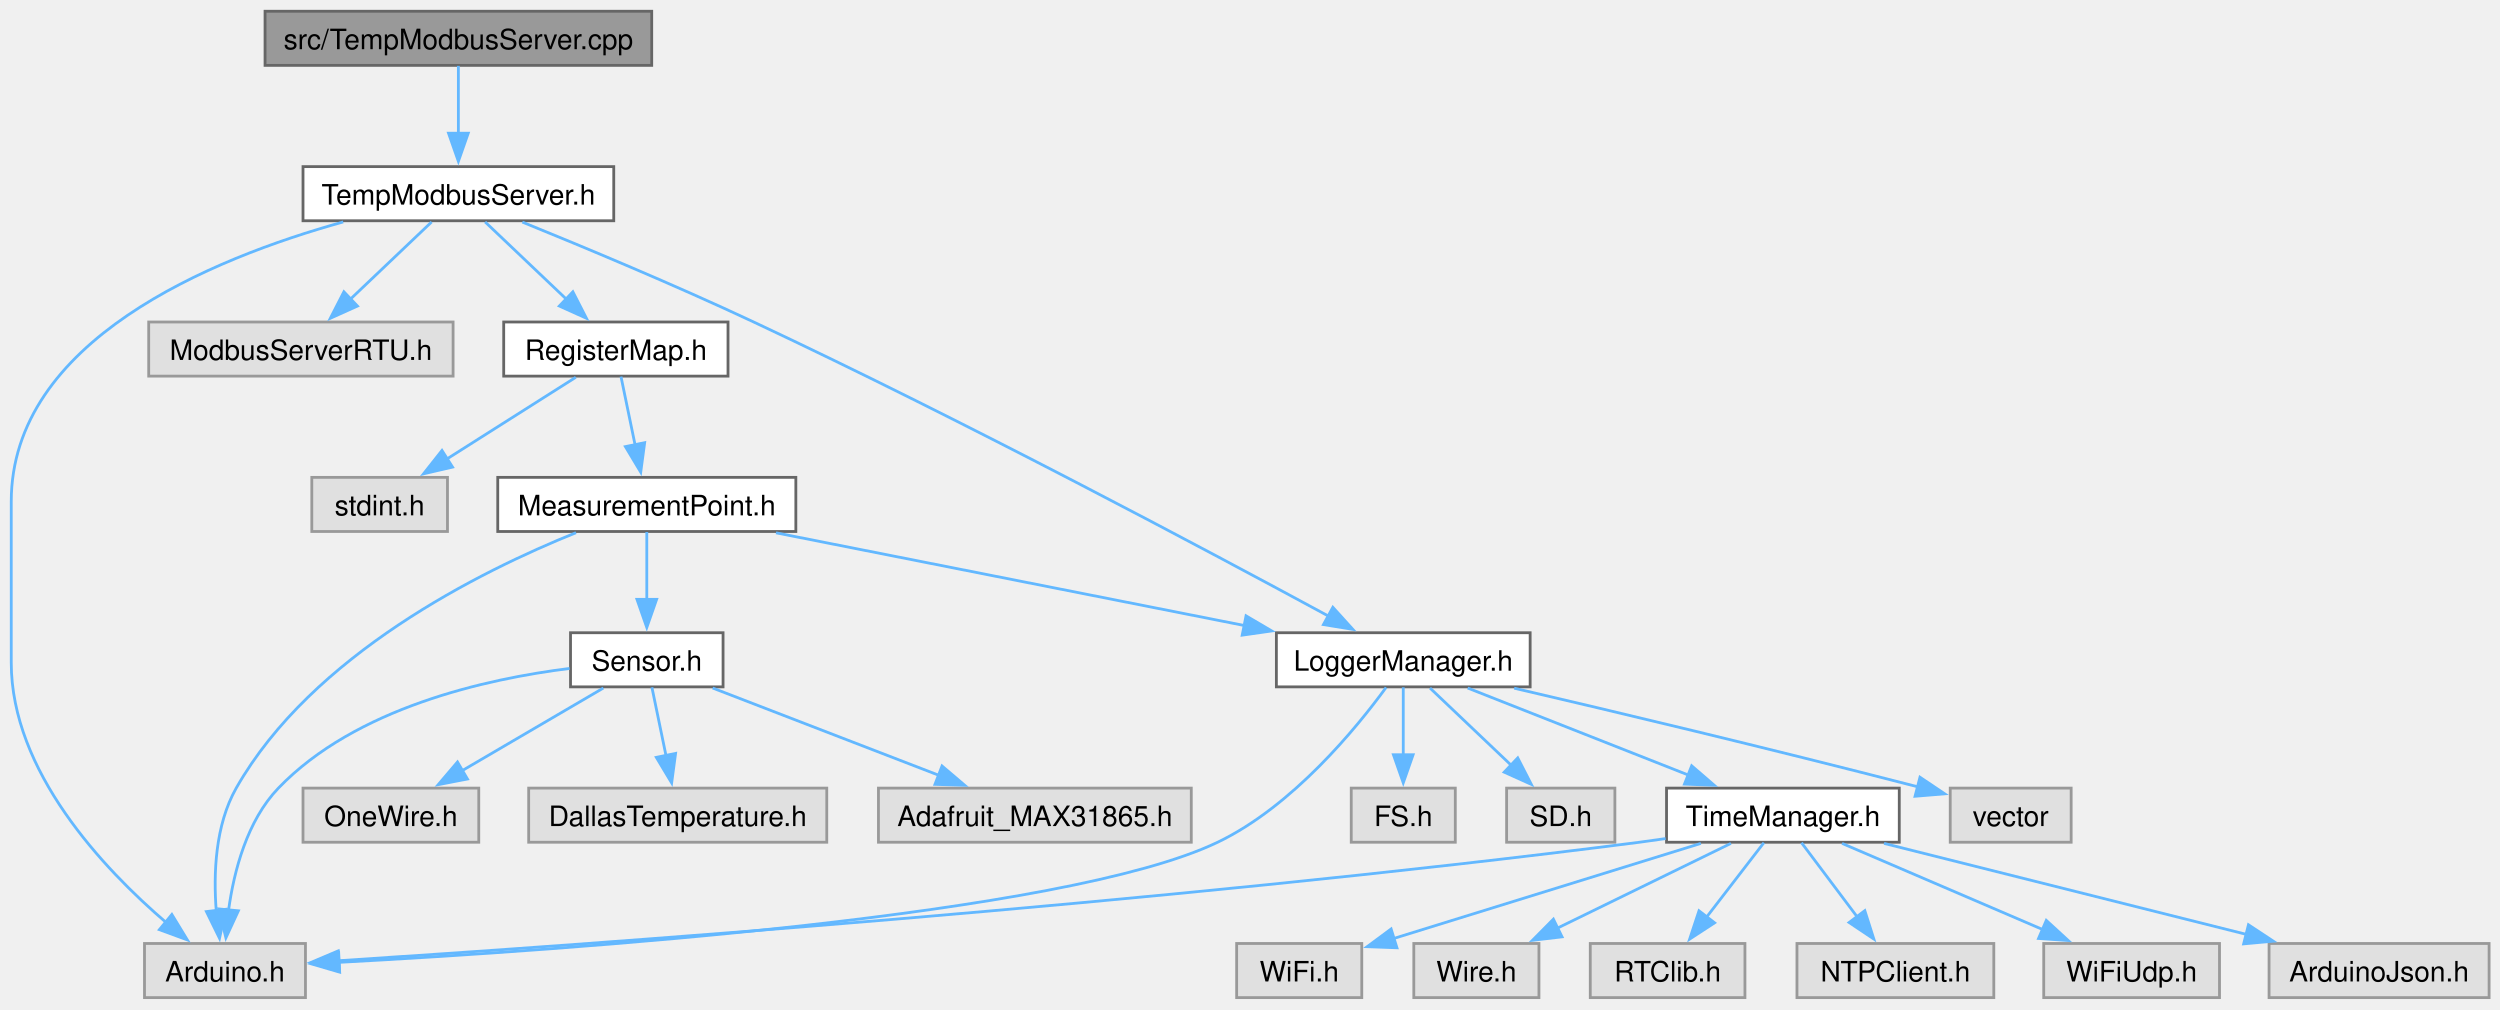
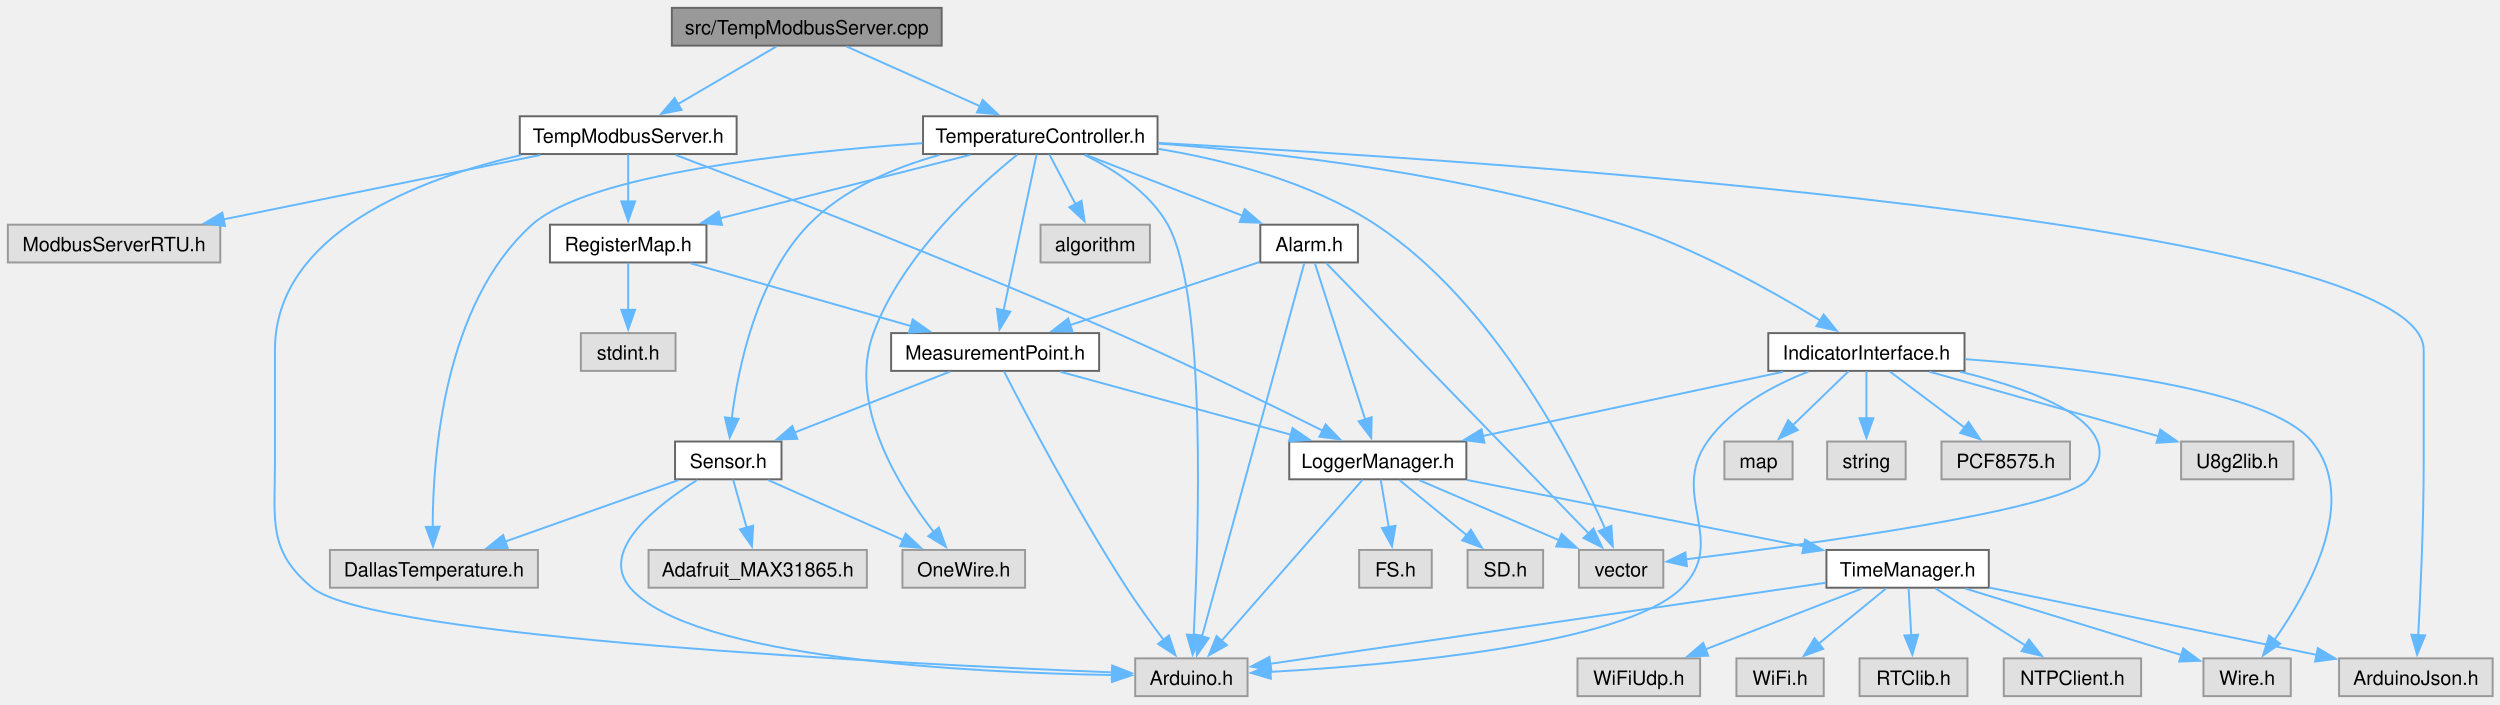
- <svg xmlns="http://www.w3.org/2000/svg" xmlns:xlink="http://www.w3.org/1999/xlink" width="889pt" height="359pt" viewBox="0.00 0.00 889.00 359.00">
+ <svg xmlns="http://www.w3.org/2000/svg" xmlns:xlink="http://www.w3.org/1999/xlink" width="1274pt" height="359pt" viewBox="0.00 0.00 1274.00 359.00">
  <g id="graph0" class="graph" transform="scale(1 1) rotate(0) translate(4 354.75)">
    <g id="Node000001" class="node">
      <g id="a_Node000001">
        <a xlink:title="Implementation of Modbus RTU server for temperature monitoring.">
-           <polygon fill="#999999" stroke="#666666" points="227.75,-350.75 90.25,-350.75 90.25,-331.5 227.75,-331.5 227.75,-350.75" />
-           <text xml:space="preserve" text-anchor="middle" x="159" y="-337.25" font-family="Helvetica,sans-Serif" font-size="10.00">src/TempModbusServer.cpp</text>
+           <polygon fill="#999999" stroke="#666666" points="475.88,-350.75 338.38,-350.75 338.38,-331.5 475.88,-331.5 475.88,-350.75" />
+           <text xml:space="preserve" text-anchor="middle" x="407.12" y="-337.25" font-family="Helvetica,sans-Serif" font-size="10.00">src/TempModbusServer.cpp</text>
        </a>
      </g>
    </g>
    <g id="Node000002" class="node">
      <g id="a_Node000002">
        <a xlink:href="_temp_modbus_server_8h.html" target="_top" xlink:title="Modbus RTU server for temperature monitoring system.">
-           <polygon fill="white" stroke="#666666" points="214.25,-295.5 103.75,-295.5 103.75,-276.25 214.25,-276.25 214.25,-295.5" />
-           <text xml:space="preserve" text-anchor="middle" x="159" y="-282" font-family="Helvetica,sans-Serif" font-size="10.00">TempModbusServer.h</text>
+           <polygon fill="white" stroke="#666666" points="371.38,-295.5 260.88,-295.5 260.88,-276.25 371.38,-276.25 371.38,-295.5" />
+           <text xml:space="preserve" text-anchor="middle" x="316.12" y="-282" font-family="Helvetica,sans-Serif" font-size="10.00">TempModbusServer.h</text>
        </a>
      </g>
    </g>
    <g id="edge1_Node000001_Node000002" class="edge">
      <g id="a_edge1_Node000001_Node000002">
        <a xlink:title=" ">
-           <path fill="none" stroke="#63b8ff" d="M159,-331.33C159,-324.82 159,-315.67 159,-307.37" />
-           <polygon fill="#63b8ff" stroke="#63b8ff" points="162.5,-307.37 159,-297.37 155.5,-307.37 162.5,-307.37" />
+           <path fill="none" stroke="#63b8ff" d="M391.69,-331.09C377.96,-323.06 357.63,-311.16 341.51,-301.73" />
+           <polygon fill="#63b8ff" stroke="#63b8ff" points="343.34,-298.75 332.94,-296.72 339.81,-304.79 343.34,-298.75" />
+         </a>
+       </g>
+     </g>
+     <g id="Node000023" class="node">
+       <g id="a_Node000023">
+         <a xlink:href="_temperature_controller_8h.html" target="_top" xlink:title="Central temperature monitoring and control system.">
+           <polygon fill="white" stroke="#666666" points="585.88,-295.5 466.38,-295.5 466.38,-276.25 585.88,-276.25 585.88,-295.5" />
+           <text xml:space="preserve" text-anchor="middle" x="526.12" y="-282" font-family="Helvetica,sans-Serif" font-size="10.00">TemperatureController.h</text>
+         </a>
+       </g>
+     </g>
+     <g id="edge27_Node000001_Node000023" class="edge">
+       <g id="a_edge27_Node000001_Node000023">
+         <a xlink:title=" ">
+           <path fill="none" stroke="#63b8ff" d="M427.31,-331.09C446.03,-322.72 474.15,-310.13 495.61,-300.53" />
+           <polygon fill="#63b8ff" stroke="#63b8ff" points="496.76,-303.85 504.46,-296.57 493.9,-297.46 496.76,-303.85" />
        </a>
      </g>
    </g>
    <g id="Node000003" class="node">
      <g id="a_Node000003">
        <a xlink:title=" ">
-           <polygon fill="#e0e0e0" stroke="#999999" points="104.62,-19.25 47.38,-19.25 47.38,0 104.62,0 104.62,-19.25" />
-           <text xml:space="preserve" text-anchor="middle" x="76" y="-5.75" font-family="Helvetica,sans-Serif" font-size="10.00">Arduino.h</text>
+           <polygon fill="#e0e0e0" stroke="#999999" points="631.75,-19.25 574.5,-19.25 574.5,0 631.75,0 631.75,-19.25" />
+           <text xml:space="preserve" text-anchor="middle" x="603.12" y="-5.75" font-family="Helvetica,sans-Serif" font-size="10.00">Arduino.h</text>
        </a>
      </g>
    </g>
    <g id="edge2_Node000002_Node000003" class="edge">
      <g id="a_edge2_Node000002_Node000003">
        <a xlink:title=" ">
-           <path fill="none" stroke="#63b8ff" d="M118.05,-275.83C70.94,-262.73 0,-233.52 0,-176.38 0,-176.38 0,-176.38 0,-119.12 0,-80.52 32.68,-45.89 55.18,-26.62" />
-           <polygon fill="#63b8ff" stroke="#63b8ff" points="57.11,-29.57 62.62,-20.52 52.67,-24.16 57.11,-29.57" />
+           <path fill="none" stroke="#63b8ff" d="M261.63,-275.76C208.65,-263.4 136.12,-235.67 136.12,-176.38 136.12,-176.38 136.12,-176.38 136.12,-119.12 136.12,-89.51 132.29,-74.11 155.12,-55.25 186.24,-29.54 458.76,-16.27 562.9,-12.1" />
+           <polygon fill="#63b8ff" stroke="#63b8ff" points="562.8,-15.61 572.66,-11.72 562.53,-8.61 562.8,-15.61" />
        </a>
      </g>
    </g>
    <g id="Node000004" class="node">
      <g id="a_Node000004">
        <a xlink:title=" ">
-           <polygon fill="#e0e0e0" stroke="#999999" points="157.12,-240.25 48.88,-240.25 48.88,-221 157.12,-221 157.12,-240.25" />
-           <text xml:space="preserve" text-anchor="middle" x="103" y="-226.75" font-family="Helvetica,sans-Serif" font-size="10.00">ModbusServerRTU.h</text>
+           <polygon fill="#e0e0e0" stroke="#999999" points="108.25,-240.25 0,-240.25 0,-221 108.25,-221 108.25,-240.25" />
+           <text xml:space="preserve" text-anchor="middle" x="54.12" y="-226.75" font-family="Helvetica,sans-Serif" font-size="10.00">ModbusServerRTU.h</text>
        </a>
      </g>
    </g>
    <g id="edge3_Node000002_Node000004" class="edge">
      <g id="a_edge3_Node000002_Node000004">
        <a xlink:title=" ">
-           <path fill="none" stroke="#63b8ff" d="M149.5,-275.84C141.57,-268.3 130.05,-257.35 120.46,-248.23" />
-           <polygon fill="#63b8ff" stroke="#63b8ff" points="123.11,-245.92 113.46,-241.57 118.29,-250.99 123.11,-245.92" />
+           <path fill="none" stroke="#63b8ff" d="M271.38,-275.78C226.73,-266.71 158.01,-252.74 109.85,-242.95" />
+           <polygon fill="#63b8ff" stroke="#63b8ff" points="110.66,-239.54 100.17,-240.98 109.27,-246.4 110.66,-239.54" />
        </a>
      </g>
    </g>
    <g id="Node000005" class="node">
      <g id="a_Node000005">
        <a xlink:href="_register_map_8h.html" target="_top" xlink:title="Modbus register mapping for temperature monitoring system.">
-           <polygon fill="white" stroke="#666666" points="254.88,-240.25 175.12,-240.25 175.12,-221 254.88,-221 254.88,-240.25" />
-           <text xml:space="preserve" text-anchor="middle" x="215" y="-226.75" font-family="Helvetica,sans-Serif" font-size="10.00">RegisterMap.h</text>
+           <polygon fill="white" stroke="#666666" points="356,-240.25 276.25,-240.25 276.25,-221 356,-221 356,-240.25" />
+           <text xml:space="preserve" text-anchor="middle" x="316.12" y="-226.75" font-family="Helvetica,sans-Serif" font-size="10.00">RegisterMap.h</text>
        </a>
      </g>
    </g>
    <g id="edge4_Node000002_Node000005" class="edge">
      <g id="a_edge4_Node000002_Node000005">
        <a xlink:title=" ">
-           <path fill="none" stroke="#63b8ff" d="M168.5,-275.84C176.43,-268.3 187.95,-257.35 197.54,-248.23" />
-           <polygon fill="#63b8ff" stroke="#63b8ff" points="199.71,-250.99 204.54,-241.57 194.89,-245.92 199.71,-250.99" />
+           <path fill="none" stroke="#63b8ff" d="M316.12,-276.08C316.12,-269.57 316.12,-260.42 316.12,-252.12" />
+           <polygon fill="#63b8ff" stroke="#63b8ff" points="319.63,-252.12 316.13,-242.12 312.63,-252.12 319.63,-252.12" />
        </a>
      </g>
    </g>
    <g id="Node000012" class="node">
      <g id="a_Node000012">
        <a xlink:href="_logger_manager_8h.html" target="_top" xlink:title="Comprehensive data and event logging system for temperature monitoring.">
-           <polygon fill="white" stroke="#666666" points="540.12,-129.75 449.88,-129.75 449.88,-110.5 540.12,-110.5 540.12,-129.75" />
-           <text xml:space="preserve" text-anchor="middle" x="495" y="-116.25" font-family="Helvetica,sans-Serif" font-size="10.00">LoggerManager.h</text>
+           <polygon fill="white" stroke="#666666" points="743.25,-129.75 653,-129.75 653,-110.5 743.25,-110.5 743.25,-129.75" />
+           <text xml:space="preserve" text-anchor="middle" x="698.12" y="-116.25" font-family="Helvetica,sans-Serif" font-size="10.00">LoggerManager.h</text>
        </a>
      </g>
    </g>
    <g id="edge26_Node000002_Node000012" class="edge">
      <g id="a_edge26_Node000002_Node000012">
        <a xlink:title=" ">
-           <path fill="none" stroke="#63b8ff" d="M181.74,-275.78C203.16,-267.08 236.03,-253.38 264,-240.25 339.31,-204.89 425.96,-158.67 468.56,-135.58" />
-           <polygon fill="#63b8ff" stroke="#63b8ff" points="469.96,-138.8 477.07,-130.95 466.61,-132.65 469.96,-138.8" />
+           <path fill="none" stroke="#63b8ff" d="M340.38,-275.76C385.17,-258.79 483.7,-220.84 565.12,-185 601.8,-168.86 643.32,-148.59 670.07,-135.27" />
+           <polygon fill="#63b8ff" stroke="#63b8ff" points="671.5,-138.47 678.88,-130.86 668.37,-132.21 671.5,-138.47" />
        </a>
      </g>
    </g>
    <g id="Node000006" class="node">
      <g id="a_Node000006">
        <a xlink:title=" ">
-           <polygon fill="#e0e0e0" stroke="#999999" points="155.12,-185 106.88,-185 106.88,-165.75 155.12,-165.75 155.12,-185" />
-           <text xml:space="preserve" text-anchor="middle" x="131" y="-171.5" font-family="Helvetica,sans-Serif" font-size="10.00">stdint.h</text>
+           <polygon fill="#e0e0e0" stroke="#999999" points="340.25,-185 292,-185 292,-165.75 340.25,-165.75 340.25,-185" />
+           <text xml:space="preserve" text-anchor="middle" x="316.12" y="-171.5" font-family="Helvetica,sans-Serif" font-size="10.00">stdint.h</text>
        </a>
      </g>
    </g>
    <g id="edge5_Node000005_Node000006" class="edge">
      <g id="a_edge5_Node000005_Node000006">
        <a xlink:title=" ">
-           <path fill="none" stroke="#63b8ff" d="M200.75,-220.59C188.2,-212.64 169.67,-200.89 154.86,-191.5" />
-           <polygon fill="#63b8ff" stroke="#63b8ff" points="156.92,-188.66 146.6,-186.26 153.17,-194.57 156.92,-188.66" />
+           <path fill="none" stroke="#63b8ff" d="M316.12,-220.83C316.12,-214.32 316.12,-205.17 316.12,-196.87" />
+           <polygon fill="#63b8ff" stroke="#63b8ff" points="319.63,-196.87 316.13,-186.87 312.63,-196.87 319.63,-196.87" />
        </a>
      </g>
    </g>
    <g id="Node000007" class="node">
      <g id="a_Node000007">
        <a xlink:href="_measurement_point_8h.html" target="_top" xlink:title="Measurement point abstraction for temperature monitoring system.">
-           <polygon fill="white" stroke="#666666" points="279,-185 173,-185 173,-165.75 279,-165.75 279,-185" />
-           <text xml:space="preserve" text-anchor="middle" x="226" y="-171.5" font-family="Helvetica,sans-Serif" font-size="10.00">MeasurementPoint.h</text>
+           <polygon fill="white" stroke="#666666" points="556.12,-185 450.12,-185 450.12,-165.75 556.12,-165.75 556.12,-185" />
+           <text xml:space="preserve" text-anchor="middle" x="503.12" y="-171.5" font-family="Helvetica,sans-Serif" font-size="10.00">MeasurementPoint.h</text>
        </a>
      </g>
    </g>
    <g id="edge6_Node000005_Node000007" class="edge">
      <g id="a_edge6_Node000005_Node000007">
        <a xlink:title=" ">
-           <path fill="none" stroke="#63b8ff" d="M216.82,-220.83C218.18,-214.24 220.1,-204.96 221.83,-196.57" />
-           <polygon fill="#63b8ff" stroke="#63b8ff" points="225.24,-197.34 223.84,-186.84 218.39,-195.93 225.24,-197.34" />
+           <path fill="none" stroke="#63b8ff" d="M347.85,-220.59C378.88,-211.76 426.33,-198.24 460.62,-188.48" />
+           <polygon fill="#63b8ff" stroke="#63b8ff" points="461.13,-191.97 469.79,-185.87 459.22,-185.24 461.13,-191.97" />
        </a>
      </g>
    </g>
    <g id="edge7_Node000007_Node000003" class="edge">
      <g id="a_edge7_Node000007_Node000003">
        <a xlink:title=" ">
-           <path fill="none" stroke="#63b8ff" d="M200.83,-165.33C166.7,-151.58 106.93,-121.9 80,-74.5 72.51,-61.32 71.87,-44.05 72.9,-30.79" />
-           <polygon fill="#63b8ff" stroke="#63b8ff" points="76.35,-31.42 74.06,-21.08 69.4,-30.59 76.35,-31.42" />
+           <path fill="none" stroke="#63b8ff" d="M507.64,-165.49C517.95,-145.39 544.33,-95.09 570.12,-55.25 575.94,-46.26 582.93,-36.67 588.97,-28.7" />
+           <polygon fill="#63b8ff" stroke="#63b8ff" points="591.7,-30.88 595.03,-20.82 586.16,-26.6 591.7,-30.88" />
        </a>
      </g>
    </g>
    <g id="Node000008" class="node">
      <g id="a_Node000008">
        <a xlink:href="_sensor_8h.html" target="_top" xlink:title="Temperature sensor abstraction layer.">
-           <polygon fill="white" stroke="#666666" points="253.12,-129.75 198.88,-129.75 198.88,-110.5 253.12,-110.5 253.12,-129.75" />
-           <text xml:space="preserve" text-anchor="middle" x="226" y="-116.25" font-family="Helvetica,sans-Serif" font-size="10.00">Sensor.h</text>
+           <polygon fill="white" stroke="#666666" points="394.25,-129.75 340,-129.75 340,-110.5 394.25,-110.5 394.25,-129.75" />
+           <text xml:space="preserve" text-anchor="middle" x="367.12" y="-116.25" font-family="Helvetica,sans-Serif" font-size="10.00">Sensor.h</text>
        </a>
      </g>
    </g>
    <g id="edge8_Node000007_Node000008" class="edge">
      <g id="a_edge8_Node000007_Node000008">
        <a xlink:title=" ">
-           <path fill="none" stroke="#63b8ff" d="M226,-165.58C226,-159.07 226,-149.92 226,-141.62" />
-           <polygon fill="#63b8ff" stroke="#63b8ff" points="229.5,-141.62 226,-131.62 222.5,-141.62 229.5,-141.62" />
+           <path fill="none" stroke="#63b8ff" d="M480.05,-165.34C458.37,-156.85 425.64,-144.04 401,-134.39" />
+           <polygon fill="#63b8ff" stroke="#63b8ff" points="402.31,-131.14 391.72,-130.75 399.75,-137.66 402.31,-131.14" />
        </a>
      </g>
    </g>
    <g id="edge13_Node000007_Node000012" class="edge">
      <g id="a_edge13_Node000007_Node000012">
        <a xlink:title=" ">
-           <path fill="none" stroke="#63b8ff" d="M271.94,-165.28C318.02,-156.16 389.06,-142.1 438.55,-132.3" />
-           <polygon fill="#63b8ff" stroke="#63b8ff" points="439.09,-135.76 448.22,-130.39 437.73,-128.89 439.09,-135.76" />
+           <path fill="none" stroke="#63b8ff" d="M536.2,-165.34C568.56,-156.51 618.05,-142.99 653.8,-133.23" />
+           <polygon fill="#63b8ff" stroke="#63b8ff" points="654.7,-136.61 663.42,-130.6 652.85,-129.86 654.7,-136.61" />
        </a>
      </g>
    </g>
    <g id="edge9_Node000008_Node000003" class="edge">
      <g id="a_edge9_Node000008_Node000003">
        <a xlink:title=" ">
-           <path fill="none" stroke="#63b8ff" d="M198.53,-117.05C168.95,-113.35 122.48,-103.08 95,-74.5 83.83,-62.88 79.19,-44.98 77.28,-31.09" />
-           <polygon fill="#63b8ff" stroke="#63b8ff" points="80.77,-30.87 76.33,-21.25 73.81,-31.54 80.77,-30.87" />
+           <path fill="none" stroke="#63b8ff" d="M351.15,-110.04C331.02,-97.47 300.91,-74.19 317.12,-55.25 348.31,-18.82 491.99,-11.9 563.07,-10.75" />
+           <polygon fill="#63b8ff" stroke="#63b8ff" points="562.77,-14.25 572.72,-10.62 562.68,-7.25 562.77,-14.25" />
        </a>
      </g>
    </g>
    <g id="Node000009" class="node">
      <g id="a_Node000009">
        <a xlink:title=" ">
-           <polygon fill="#e0e0e0" stroke="#999999" points="166.25,-74.5 103.75,-74.5 103.75,-55.25 166.25,-55.25 166.25,-74.5" />
-           <text xml:space="preserve" text-anchor="middle" x="135" y="-61" font-family="Helvetica,sans-Serif" font-size="10.00">OneWire.h</text>
+           <polygon fill="#e0e0e0" stroke="#999999" points="518.38,-74.5 455.88,-74.5 455.88,-55.25 518.38,-55.25 518.38,-74.5" />
+           <text xml:space="preserve" text-anchor="middle" x="487.12" y="-61" font-family="Helvetica,sans-Serif" font-size="10.00">OneWire.h</text>
        </a>
      </g>
    </g>
    <g id="edge10_Node000008_Node000009" class="edge">
      <g id="a_edge10_Node000008_Node000009">
        <a xlink:title=" ">
-           <path fill="none" stroke="#63b8ff" d="M210.56,-110.09C196.84,-102.06 176.5,-90.16 160.38,-80.73" />
-           <polygon fill="#63b8ff" stroke="#63b8ff" points="162.22,-77.75 151.82,-75.72 158.68,-83.79 162.22,-77.75" />
+           <path fill="none" stroke="#63b8ff" d="M387.48,-110.09C406.36,-101.72 434.71,-89.13 456.35,-79.53" />
+           <polygon fill="#63b8ff" stroke="#63b8ff" points="457.56,-82.82 465.29,-75.57 454.73,-76.42 457.56,-82.82" />
        </a>
      </g>
    </g>
    <g id="Node000010" class="node">
      <g id="a_Node000010">
        <a xlink:title=" ">
-           <polygon fill="#e0e0e0" stroke="#999999" points="290,-74.5 184,-74.5 184,-55.25 290,-55.25 290,-74.5" />
-           <text xml:space="preserve" text-anchor="middle" x="237" y="-61" font-family="Helvetica,sans-Serif" font-size="10.00">DallasTemperature.h</text>
+           <polygon fill="#e0e0e0" stroke="#999999" points="270.12,-74.5 164.12,-74.5 164.12,-55.25 270.12,-55.25 270.12,-74.5" />
+           <text xml:space="preserve" text-anchor="middle" x="217.12" y="-61" font-family="Helvetica,sans-Serif" font-size="10.00">DallasTemperature.h</text>
        </a>
      </g>
    </g>
    <g id="edge11_Node000008_Node000010" class="edge">
      <g id="a_edge11_Node000008_Node000010">
        <a xlink:title=" ">
-           <path fill="none" stroke="#63b8ff" d="M227.82,-110.33C229.18,-103.74 231.1,-94.46 232.83,-86.07" />
-           <polygon fill="#63b8ff" stroke="#63b8ff" points="236.24,-86.84 234.84,-76.34 229.39,-85.43 236.24,-86.84" />
+           <path fill="none" stroke="#63b8ff" d="M341.68,-110.09C317.44,-101.49 280.69,-88.44 253.39,-78.75" />
+           <polygon fill="#63b8ff" stroke="#63b8ff" points="254.72,-75.51 244.12,-75.46 252.37,-82.1 254.72,-75.51" />
        </a>
      </g>
    </g>
    <g id="Node000011" class="node">
      <g id="a_Node000011">
        <a xlink:title=" ">
-           <polygon fill="#e0e0e0" stroke="#999999" points="419.62,-74.5 308.38,-74.5 308.38,-55.25 419.62,-55.25 419.62,-74.5" />
-           <text xml:space="preserve" text-anchor="middle" x="364" y="-61" font-family="Helvetica,sans-Serif" font-size="10.00">Adafruit_MAX31865.h</text>
+           <polygon fill="#e0e0e0" stroke="#999999" points="437.75,-74.5 326.5,-74.5 326.5,-55.25 437.75,-55.25 437.75,-74.5" />
+           <text xml:space="preserve" text-anchor="middle" x="382.12" y="-61" font-family="Helvetica,sans-Serif" font-size="10.00">Adafruit_MAX31865.h</text>
        </a>
      </g>
    </g>
    <g id="edge12_Node000008_Node000011" class="edge">
      <g id="a_edge12_Node000008_Node000011">
        <a xlink:title=" ">
-           <path fill="none" stroke="#63b8ff" d="M249.41,-110.09C271.52,-101.56 304.92,-88.67 329.97,-79.01" />
-           <polygon fill="#63b8ff" stroke="#63b8ff" points="330.99,-82.36 339.06,-75.5 328.47,-75.83 330.99,-82.36" />
+           <path fill="none" stroke="#63b8ff" d="M369.6,-110.33C371.48,-103.67 374.13,-94.24 376.52,-85.78" />
+           <polygon fill="#63b8ff" stroke="#63b8ff" points="379.84,-86.89 379.18,-76.32 373.1,-84.99 379.84,-86.89" />
        </a>
      </g>
    </g>
    <g id="edge14_Node000012_Node000003" class="edge">
      <g id="a_edge14_Node000012_Node000003">
        <a xlink:title=" ">
-           <path fill="none" stroke="#63b8ff" d="M488.89,-110.29C478.46,-95.99 455.74,-68.08 429,-55.25 374.46,-29.08 196.74,-16.83 116.25,-12.52" />
-           <polygon fill="#63b8ff" stroke="#63b8ff" points="116.79,-9.05 106.62,-12.02 116.43,-16.04 116.79,-9.05" />
+           <path fill="none" stroke="#63b8ff" d="M690.35,-110.25C674.69,-92.36 639.11,-51.72 618.55,-28.25" />
+           <polygon fill="#63b8ff" stroke="#63b8ff" points="621.22,-25.98 612,-20.77 615.96,-30.59 621.22,-25.98" />
        </a>
      </g>
    </g>
    <g id="Node000013" class="node">
      <g id="a_Node000013">
        <a xlink:title=" ">
-           <polygon fill="#e0e0e0" stroke="#999999" points="513.5,-74.5 476.5,-74.5 476.5,-55.25 513.5,-55.25 513.5,-74.5" />
-           <text xml:space="preserve" text-anchor="middle" x="495" y="-61" font-family="Helvetica,sans-Serif" font-size="10.00">FS.h</text>
+           <polygon fill="#e0e0e0" stroke="#999999" points="725.62,-74.5 688.62,-74.5 688.62,-55.25 725.62,-55.25 725.62,-74.5" />
+           <text xml:space="preserve" text-anchor="middle" x="707.12" y="-61" font-family="Helvetica,sans-Serif" font-size="10.00">FS.h</text>
        </a>
      </g>
    </g>
    <g id="edge15_Node000012_Node000013" class="edge">
      <g id="a_edge15_Node000012_Node000013">
        <a xlink:title=" ">
-           <path fill="none" stroke="#63b8ff" d="M495,-110.33C495,-103.82 495,-94.67 495,-86.37" />
-           <polygon fill="#63b8ff" stroke="#63b8ff" points="498.5,-86.37 495,-76.37 491.5,-86.37 498.5,-86.37" />
+           <path fill="none" stroke="#63b8ff" d="M699.61,-110.33C700.72,-103.74 702.29,-94.46 703.71,-86.07" />
+           <polygon fill="#63b8ff" stroke="#63b8ff" points="707.14,-86.8 705.35,-76.35 700.24,-85.63 707.14,-86.8" />
        </a>
      </g>
    </g>
    <g id="Node000014" class="node">
      <g id="a_Node000014">
        <a xlink:title=" ">
-           <polygon fill="#e0e0e0" stroke="#999999" points="570.25,-74.5 531.75,-74.5 531.75,-55.25 570.25,-55.25 570.25,-74.5" />
-           <text xml:space="preserve" text-anchor="middle" x="551" y="-61" font-family="Helvetica,sans-Serif" font-size="10.00">SD.h</text>
+           <polygon fill="#e0e0e0" stroke="#999999" points="782.38,-74.5 743.88,-74.5 743.88,-55.25 782.38,-55.25 782.38,-74.5" />
+           <text xml:space="preserve" text-anchor="middle" x="763.12" y="-61" font-family="Helvetica,sans-Serif" font-size="10.00">SD.h</text>
        </a>
      </g>
    </g>
    <g id="edge16_Node000012_Node000014" class="edge">
      <g id="a_edge16_Node000012_Node000014">
        <a xlink:title=" ">
-           <path fill="none" stroke="#63b8ff" d="M504.5,-110.09C512.43,-102.55 523.95,-91.6 533.54,-82.48" />
-           <polygon fill="#63b8ff" stroke="#63b8ff" points="535.71,-85.24 540.54,-75.82 530.89,-80.17 535.71,-85.24" />
+           <path fill="none" stroke="#63b8ff" d="M709.15,-110.09C718.55,-102.4 732.27,-91.15 743.53,-81.93" />
+           <polygon fill="#63b8ff" stroke="#63b8ff" points="745.57,-84.78 751.09,-75.73 741.14,-79.36 745.57,-84.78" />
        </a>
      </g>
    </g>
    <g id="Node000015" class="node">
      <g id="a_Node000015">
        <a xlink:href="_time_manager_8h.html" target="_top" xlink:title="Real-time clock and time synchronization management.">
-           <polygon fill="white" stroke="#666666" points="671.38,-74.5 588.62,-74.5 588.62,-55.25 671.38,-55.25 671.38,-74.5" />
-           <text xml:space="preserve" text-anchor="middle" x="630" y="-61" font-family="Helvetica,sans-Serif" font-size="10.00">TimeManager.h</text>
+           <polygon fill="white" stroke="#666666" points="1009.5,-74.5 926.75,-74.5 926.75,-55.25 1009.5,-55.25 1009.5,-74.5" />
+           <text xml:space="preserve" text-anchor="middle" x="968.12" y="-61" font-family="Helvetica,sans-Serif" font-size="10.00">TimeManager.h</text>
        </a>
      </g>
    </g>
    <g id="edge17_Node000012_Node000015" class="edge">
      <g id="a_edge17_Node000012_Node000015">
        <a xlink:title=" ">
-           <path fill="none" stroke="#63b8ff" d="M517.9,-110.09C539.43,-101.6 571.91,-88.79 596.38,-79.14" />
-           <polygon fill="#63b8ff" stroke="#63b8ff" points="597.56,-82.43 605.58,-75.51 594.99,-75.92 597.56,-82.43" />
+           <path fill="none" stroke="#63b8ff" d="M743.62,-110.15C791.03,-100.8 865.23,-86.17 915.22,-76.31" />
+           <polygon fill="#63b8ff" stroke="#63b8ff" points="915.82,-79.76 924.95,-74.39 914.47,-72.89 915.82,-79.76" />
        </a>
      </g>
    </g>
    <g id="Node000022" class="node">
      <g id="a_Node000022">
        <a xlink:title=" ">
-           <polygon fill="#e0e0e0" stroke="#999999" points="732.5,-74.5 689.5,-74.5 689.5,-55.25 732.5,-55.25 732.5,-74.5" />
-           <text xml:space="preserve" text-anchor="middle" x="711" y="-61" font-family="Helvetica,sans-Serif" font-size="10.00">vector</text>
+           <polygon fill="#e0e0e0" stroke="#999999" points="843.62,-74.5 800.62,-74.5 800.62,-55.25 843.62,-55.25 843.62,-74.5" />
+           <text xml:space="preserve" text-anchor="middle" x="822.12" y="-61" font-family="Helvetica,sans-Serif" font-size="10.00">vector</text>
        </a>
      </g>
    </g>
    <g id="edge25_Node000012_Node000022" class="edge">
      <g id="a_edge25_Node000012_Node000022">
        <a xlink:title=" ">
-           <path fill="none" stroke="#63b8ff" d="M534.44,-110.03C569.61,-101.83 622.78,-89.2 677.95,-74.96" />
-           <polygon fill="#63b8ff" stroke="#63b8ff" points="678.74,-78.37 687.54,-72.47 676.99,-71.6 678.74,-78.37" />
+           <path fill="none" stroke="#63b8ff" d="M719.16,-110.09C738.76,-101.68 768.23,-89.02 790.63,-79.4" />
+           <polygon fill="#63b8ff" stroke="#63b8ff" points="791.79,-82.71 799.6,-75.55 789.03,-76.28 791.79,-82.71" />
        </a>
      </g>
    </g>
    <g id="edge18_Node000015_Node000003" class="edge">
      <g id="a_edge18_Node000015_Node000003">
        <a xlink:title=" ">
-           <path fill="none" stroke="#63b8ff" d="M588.29,-56.55C585.15,-56.08 582.03,-55.64 579,-55.25 407.51,-33.18 201.71,-18.63 116.25,-13.11" />
-           <polygon fill="#63b8ff" stroke="#63b8ff" points="116.72,-9.63 106.52,-12.49 116.27,-16.62 116.72,-9.63" />
+           <path fill="none" stroke="#63b8ff" d="M926.25,-57.77C855.45,-47.44 712.99,-26.65 643.33,-16.49" />
+           <polygon fill="#63b8ff" stroke="#63b8ff" points="643.89,-13.04 633.49,-15.06 642.88,-19.96 643.89,-13.04" />
        </a>
      </g>
    </g>
    <g id="Node000016" class="node">
      <g id="a_Node000016">
        <a xlink:title=" ">
-           <polygon fill="#e0e0e0" stroke="#999999" points="480.25,-19.25 435.75,-19.25 435.75,0 480.25,0 480.25,-19.25" />
-           <text xml:space="preserve" text-anchor="middle" x="458" y="-5.75" font-family="Helvetica,sans-Serif" font-size="10.00">WiFi.h</text>
+           <polygon fill="#e0e0e0" stroke="#999999" points="925.38,-19.25 880.88,-19.25 880.88,0 925.38,0 925.38,-19.25" />
+           <text xml:space="preserve" text-anchor="middle" x="903.12" y="-5.75" font-family="Helvetica,sans-Serif" font-size="10.00">WiFi.h</text>
        </a>
      </g>
    </g>
    <g id="edge19_Node000015_Node000016" class="edge">
      <g id="a_edge19_Node000015_Node000016">
        <a xlink:title=" ">
-           <path fill="none" stroke="#63b8ff" d="M600.82,-54.84C570.6,-45.49 523.45,-30.89 491.67,-21.05" />
-           <polygon fill="#63b8ff" stroke="#63b8ff" points="492.75,-17.72 482.16,-18.11 490.68,-24.41 492.75,-17.72" />
+           <path fill="none" stroke="#63b8ff" d="M957.1,-54.84C947.7,-47.15 933.98,-35.9 922.72,-26.68" />
+           <polygon fill="#63b8ff" stroke="#63b8ff" points="925.11,-24.11 915.16,-20.48 920.68,-29.53 925.11,-24.11" />
        </a>
      </g>
    </g>
    <g id="Node000017" class="node">
      <g id="a_Node000017">
        <a xlink:title=" ">
-           <polygon fill="#e0e0e0" stroke="#999999" points="543.25,-19.25 498.75,-19.25 498.75,0 543.25,0 543.25,-19.25" />
-           <text xml:space="preserve" text-anchor="middle" x="521" y="-5.75" font-family="Helvetica,sans-Serif" font-size="10.00">Wire.h</text>
+           <polygon fill="#e0e0e0" stroke="#999999" points="1163.38,-19.25 1118.88,-19.25 1118.88,0 1163.38,0 1163.38,-19.25" />
+           <text xml:space="preserve" text-anchor="middle" x="1141.12" y="-5.75" font-family="Helvetica,sans-Serif" font-size="10.00">Wire.h</text>
        </a>
      </g>
    </g>
    <g id="edge20_Node000015_Node000017" class="edge">
      <g id="a_edge20_Node000015_Node000017">
        <a xlink:title=" ">
-           <path fill="none" stroke="#63b8ff" d="M611.51,-54.84C594.6,-46.58 569.31,-34.23 549.76,-24.68" />
-           <polygon fill="#63b8ff" stroke="#63b8ff" points="551.46,-21.61 540.94,-20.37 548.39,-27.9 551.46,-21.61" />
+           <path fill="none" stroke="#63b8ff" d="M997.47,-54.84C1028.09,-45.42 1075.99,-30.68 1107.95,-20.84" />
+           <polygon fill="#63b8ff" stroke="#63b8ff" points="1108.57,-24.31 1117.09,-18.02 1106.51,-17.62 1108.57,-24.31" />
        </a>
      </g>
    </g>
    <g id="Node000018" class="node">
      <g id="a_Node000018">
        <a xlink:title=" ">
-           <polygon fill="#e0e0e0" stroke="#999999" points="616.5,-19.25 561.5,-19.25 561.5,0 616.5,0 616.5,-19.25" />
-           <text xml:space="preserve" text-anchor="middle" x="589" y="-5.75" font-family="Helvetica,sans-Serif" font-size="10.00">RTClib.h</text>
+           <polygon fill="#e0e0e0" stroke="#999999" points="998.62,-19.25 943.62,-19.25 943.62,0 998.62,0 998.62,-19.25" />
+           <text xml:space="preserve" text-anchor="middle" x="971.12" y="-5.75" font-family="Helvetica,sans-Serif" font-size="10.00">RTClib.h</text>
        </a>
      </g>
    </g>
    <g id="edge21_Node000015_Node000018" class="edge">
      <g id="a_edge21_Node000015_Node000018">
        <a xlink:title=" ">
-           <path fill="none" stroke="#63b8ff" d="M623.23,-55.08C617.68,-47.88 609.66,-37.46 602.77,-28.51" />
-           <polygon fill="#63b8ff" stroke="#63b8ff" points="605.71,-26.6 596.84,-20.81 600.17,-30.87 605.71,-26.6" />
+           <path fill="none" stroke="#63b8ff" d="M968.62,-55.08C968.99,-48.49 969.51,-39.21 969.99,-30.82" />
+           <polygon fill="#63b8ff" stroke="#63b8ff" points="973.47,-31.3 970.53,-21.12 966.48,-30.91 973.47,-31.3" />
        </a>
      </g>
    </g>
    <g id="Node000019" class="node">
      <g id="a_Node000019">
        <a xlink:title=" ">
-           <polygon fill="#e0e0e0" stroke="#999999" points="705,-19.25 635,-19.25 635,0 705,0 705,-19.25" />
-           <text xml:space="preserve" text-anchor="middle" x="670" y="-5.75" font-family="Helvetica,sans-Serif" font-size="10.00">NTPClient.h</text>
+           <polygon fill="#e0e0e0" stroke="#999999" points="1087.12,-19.25 1017.12,-19.25 1017.12,0 1087.12,0 1087.12,-19.25" />
+           <text xml:space="preserve" text-anchor="middle" x="1052.12" y="-5.75" font-family="Helvetica,sans-Serif" font-size="10.00">NTPClient.h</text>
        </a>
      </g>
    </g>
    <g id="edge22_Node000015_Node000019" class="edge">
      <g id="a_edge22_Node000015_Node000019">
        <a xlink:title=" ">
-           <path fill="none" stroke="#63b8ff" d="M636.61,-55.08C641.96,-47.96 649.68,-37.68 656.35,-28.8" />
-           <polygon fill="#63b8ff" stroke="#63b8ff" points="659.13,-30.92 662.34,-20.82 653.54,-26.71 659.13,-30.92" />
+           <path fill="none" stroke="#63b8ff" d="M982.37,-54.84C994.92,-46.89 1013.46,-35.14 1028.27,-25.75" />
+           <polygon fill="#63b8ff" stroke="#63b8ff" points="1029.96,-28.82 1036.53,-20.51 1026.21,-22.91 1029.96,-28.82" />
        </a>
      </g>
    </g>
    <g id="Node000020" class="node">
      <g id="a_Node000020">
        <a xlink:title=" ">
-           <polygon fill="#e0e0e0" stroke="#999999" points="785.25,-19.25 722.75,-19.25 722.75,0 785.25,0 785.25,-19.25" />
-           <text xml:space="preserve" text-anchor="middle" x="754" y="-5.75" font-family="Helvetica,sans-Serif" font-size="10.00">WiFiUdp.h</text>
+           <polygon fill="#e0e0e0" stroke="#999999" points="862.38,-19.25 799.88,-19.25 799.88,0 862.38,0 862.38,-19.25" />
+           <text xml:space="preserve" text-anchor="middle" x="831.12" y="-5.75" font-family="Helvetica,sans-Serif" font-size="10.00">WiFiUdp.h</text>
        </a>
      </g>
    </g>
    <g id="edge23_Node000015_Node000020" class="edge">
      <g id="a_edge23_Node000015_Node000020">
        <a xlink:title=" ">
-           <path fill="none" stroke="#63b8ff" d="M651.03,-54.84C670.63,-46.43 700.11,-33.77 722.51,-24.15" />
-           <polygon fill="#63b8ff" stroke="#63b8ff" points="723.66,-27.46 731.47,-20.3 720.9,-21.03 723.66,-27.46" />
+           <path fill="none" stroke="#63b8ff" d="M944.88,-54.84C922.94,-46.31 889.78,-33.42 864.91,-23.76" />
+           <polygon fill="#63b8ff" stroke="#63b8ff" points="866.48,-20.61 855.89,-20.25 863.94,-27.14 866.48,-20.61" />
        </a>
      </g>
    </g>
    <g id="Node000021" class="node">
      <g id="a_Node000021">
        <a xlink:title=" ">
-           <polygon fill="#e0e0e0" stroke="#999999" points="881.12,-19.25 802.88,-19.25 802.88,0 881.12,0 881.12,-19.25" />
-           <text xml:space="preserve" text-anchor="middle" x="842" y="-5.75" font-family="Helvetica,sans-Serif" font-size="10.00">ArduinoJson.h</text>
+           <polygon fill="#e0e0e0" stroke="#999999" points="1266.25,-19.25 1188,-19.25 1188,0 1266.25,0 1266.25,-19.25" />
+           <text xml:space="preserve" text-anchor="middle" x="1227.12" y="-5.75" font-family="Helvetica,sans-Serif" font-size="10.00">ArduinoJson.h</text>
        </a>
      </g>
    </g>
    <g id="edge24_Node000015_Node000021" class="edge">
      <g id="a_edge24_Node000015_Node000021">
        <a xlink:title=" ">
-           <path fill="none" stroke="#63b8ff" d="M665.96,-54.84C701.44,-45.93 755.88,-32.26 794.82,-22.48" />
-           <polygon fill="#63b8ff" stroke="#63b8ff" points="795.55,-25.9 804.39,-20.07 793.84,-19.11 795.55,-25.9" />
+           <path fill="none" stroke="#63b8ff" d="M1009.74,-55.32C1055.14,-45.98 1127.85,-31.04 1176.52,-21.03" />
+           <polygon fill="#63b8ff" stroke="#63b8ff" points="1177.17,-24.47 1186.26,-19.03 1175.76,-17.61 1177.17,-24.47" />
+         </a>
+       </g>
+     </g>
+     <g id="edge28_Node000023_Node000003" class="edge">
+       <g id="a_edge28_Node000023_Node000003">
+         <a xlink:title=" ">
+           <path fill="none" stroke="#63b8ff" d="M548.62,-275.83C563.46,-268.58 581.83,-256.85 591.12,-240.25 611.01,-204.76 606.84,-80.26 604.31,-30.95" />
+           <polygon fill="#63b8ff" stroke="#63b8ff" points="607.82,-30.96 603.78,-21.17 600.83,-31.34 607.82,-30.96" />
+         </a>
+       </g>
+     </g>
+     <g id="edge32_Node000023_Node000005" class="edge">
+       <g id="a_edge32_Node000023_Node000005">
+         <a xlink:title=" ">
+           <path fill="none" stroke="#63b8ff" d="M490.5,-275.84C455.35,-266.93 401.44,-253.26 362.86,-243.48" />
+           <polygon fill="#63b8ff" stroke="#63b8ff" points="363.94,-240.14 353.39,-241.07 362.22,-246.93 363.94,-240.14" />
+         </a>
+       </g>
+     </g>
+     <g id="edge31_Node000023_Node000007" class="edge">
+       <g id="a_edge31_Node000023_Node000007">
+         <a xlink:title=" ">
+           <path fill="none" stroke="#63b8ff" d="M524.24,-276C520.59,-258.75 512.44,-220.33 507.4,-196.56" />
+           <polygon fill="#63b8ff" stroke="#63b8ff" points="510.84,-195.91 505.35,-186.86 504,-197.37 510.84,-195.91" />
+         </a>
+       </g>
+     </g>
+     <g id="edge30_Node000023_Node000008" class="edge">
+       <g id="a_edge30_Node000023_Node000008">
+         <a xlink:title=" ">
+           <path fill="none" stroke="#63b8ff" d="M474.73,-275.79C451.7,-269.36 425.82,-258.48 408.12,-240.25 381.55,-212.87 372.16,-167.48 368.87,-141.35" />
+           <polygon fill="#63b8ff" stroke="#63b8ff" points="372.38,-141.31 367.85,-131.74 365.42,-142.05 372.38,-141.31" />
+         </a>
+       </g>
+     </g>
+     <g id="edge47_Node000023_Node000009" class="edge">
+       <g id="a_edge47_Node000023_Node000009">
+         <a xlink:title=" ">
+           <path fill="none" stroke="#63b8ff" d="M514.45,-275.98C494.82,-260.2 455.91,-225.17 441.12,-185 427.8,-148.77 453.88,-106.71 471.93,-83.52" />
+           <polygon fill="#63b8ff" stroke="#63b8ff" points="474.47,-85.94 478.08,-75.98 469.05,-81.52 474.47,-85.94" />
+         </a>
+       </g>
+     </g>
+     <g id="edge48_Node000023_Node000010" class="edge">
+       <g id="a_edge48_Node000023_Node000010">
+         <a xlink:title=" ">
+           <path fill="none" stroke="#63b8ff" d="M466.07,-281.79C398.89,-277.13 295.74,-265.92 267.12,-240.25 222.24,-200 216.53,-122.44 216.5,-85.88" />
+           <polygon fill="#63b8ff" stroke="#63b8ff" points="219.99,-86.35 216.65,-76.3 212.99,-86.24 219.99,-86.35" />
+         </a>
+       </g>
+     </g>
+     <g id="edge49_Node000023_Node000021" class="edge">
+       <g id="a_edge49_Node000023_Node000021">
+         <a xlink:title=" ">
+           <path fill="none" stroke="#63b8ff" d="M586.23,-281.92C756.72,-272.75 1231.12,-241.39 1231.12,-176.38 1231.12,-176.38 1231.12,-176.38 1231.12,-119.12 1231.12,-88.39 1229.5,-52.78 1228.32,-30.98" />
+           <polygon fill="#63b8ff" stroke="#63b8ff" points="1231.83,-30.92 1227.77,-21.13 1224.84,-31.32 1231.83,-30.92" />
+         </a>
+       </g>
+     </g>
+     <g id="edge29_Node000023_Node000022" class="edge">
+       <g id="a_edge29_Node000023_Node000022">
+         <a xlink:title=" ">
+           <path fill="none" stroke="#63b8ff" d="M586.22,-278.9C620.91,-273.18 664.07,-262.02 697.12,-240.25 757.2,-200.69 797.77,-121.6 814.07,-85.12" />
+           <polygon fill="#63b8ff" stroke="#63b8ff" points="817.15,-86.83 817.91,-76.26 810.72,-84.05 817.15,-86.83" />
+         </a>
+       </g>
+     </g>
+     <g id="Node000024" class="node">
+       <g id="a_Node000024">
+         <a xlink:href="_indicator_interface_8h.html" target="_top" xlink:title="Hardware interface for PCF8575 I/O expander and SH1106 OLED display.">
+           <polygon fill="white" stroke="#666666" points="997.12,-185 897.12,-185 897.12,-165.75 997.12,-165.75 997.12,-185" />
+           <text xml:space="preserve" text-anchor="middle" x="947.12" y="-171.5" font-family="Helvetica,sans-Serif" font-size="10.00">IndicatorInterface.h</text>
+         </a>
+       </g>
+     </g>
+     <g id="edge33_Node000023_Node000024" class="edge">
+       <g id="a_edge33_Node000023_Node000024">
+         <a xlink:title=" ">
+           <path fill="none" stroke="#63b8ff" d="M586.32,-281.59C647.27,-276.95 743.61,-265.93 823.12,-240.25 860.06,-228.32 899.35,-206.29 923.57,-191.48" />
+           <polygon fill="#63b8ff" stroke="#63b8ff" points="925.35,-194.5 931.99,-186.24 921.65,-188.56 925.35,-194.5" />
+         </a>
+       </g>
+     </g>
+     <g id="Node000029" class="node">
+       <g id="a_Node000029">
+         <a xlink:href="_alarm_8h.html" target="_top" xlink:title="Alarm management system for temperature monitoring.">
+           <polygon fill="white" stroke="#666666" points="688,-240.25 638.25,-240.25 638.25,-221 688,-221 688,-240.25" />
+           <text xml:space="preserve" text-anchor="middle" x="663.12" y="-226.75" font-family="Helvetica,sans-Serif" font-size="10.00">Alarm.h</text>
+         </a>
+       </g>
+     </g>
+     <g id="edge42_Node000023_Node000029" class="edge">
+       <g id="a_edge42_Node000023_Node000029">
+         <a xlink:title=" ">
+           <path fill="none" stroke="#63b8ff" d="M549.37,-275.84C571.31,-267.31 604.47,-254.42 629.34,-244.76" />
+           <polygon fill="#63b8ff" stroke="#63b8ff" points="630.31,-248.14 638.36,-241.25 627.77,-241.61 630.31,-248.14" />
+         </a>
+       </g>
+     </g>
+     <g id="Node000030" class="node">
+       <g id="a_Node000030">
+         <a xlink:title=" ">
+           <polygon fill="#e0e0e0" stroke="#999999" points="582,-240.25 526.25,-240.25 526.25,-221 582,-221 582,-240.25" />
+           <text xml:space="preserve" text-anchor="middle" x="554.12" y="-226.75" font-family="Helvetica,sans-Serif" font-size="10.00">algorithm</text>
+         </a>
+       </g>
+     </g>
+     <g id="edge50_Node000023_Node000030" class="edge">
+       <g id="a_edge50_Node000023_Node000030">
+         <a xlink:title=" ">
+           <path fill="none" stroke="#63b8ff" d="M530.75,-276.08C534.37,-269.19 539.55,-259.34 544.12,-250.66" />
+           <polygon fill="#63b8ff" stroke="#63b8ff" points="547.14,-252.43 548.7,-241.95 540.94,-249.17 547.14,-252.43" />
+         </a>
+       </g>
+     </g>
+     <g id="edge34_Node000024_Node000003" class="edge">
+       <g id="a_edge34_Node000024_Node000003">
+         <a xlink:title=" ">
+           <path fill="none" stroke="#63b8ff" d="M917.59,-165.41C899.91,-158.5 878.53,-147.13 866.12,-129.75 846.6,-102.39 876.85,-79.06 853.12,-55.25 824.33,-26.35 706.51,-15.91 643.43,-12.35" />
+           <polygon fill="#63b8ff" stroke="#63b8ff" points="643.64,-8.85 633.47,-11.82 643.27,-15.84 643.64,-8.85" />
+         </a>
+       </g>
+     </g>
+     <g id="edge41_Node000024_Node000012" class="edge">
+       <g id="a_edge41_Node000024_Node000012">
+         <a xlink:title=" ">
+           <path fill="none" stroke="#63b8ff" d="M904.6,-165.28C862.35,-156.24 797.41,-142.36 751.66,-132.57" />
+           <polygon fill="#63b8ff" stroke="#63b8ff" points="752.46,-129.17 741.95,-130.5 751,-136.01 752.46,-129.17" />
+         </a>
+       </g>
+     </g>
+     <g id="edge35_Node000024_Node000017" class="edge">
+       <g id="a_edge35_Node000024_Node000017">
+         <a xlink:title=" ">
+           <path fill="none" stroke="#63b8ff" d="M997.58,-171.71C1057.53,-167.37 1152.21,-156.39 1174.12,-129.75 1198.45,-100.18 1172.84,-53.96 1155.08,-28.67" />
+           <polygon fill="#63b8ff" stroke="#63b8ff" points="1157.98,-26.7 1149.24,-20.72 1152.34,-30.85 1157.98,-26.7" />
+         </a>
+       </g>
+     </g>
+     <g id="edge40_Node000024_Node000022" class="edge">
+       <g id="a_edge40_Node000024_Node000022">
+         <a xlink:title=" ">
+           <path fill="none" stroke="#63b8ff" d="M994.89,-165.32C1035.1,-155.58 1082.72,-137.73 1060.12,-110.5 1047.1,-94.81 917.14,-77.27 854.95,-69.7" />
+           <polygon fill="#63b8ff" stroke="#63b8ff" points="855.67,-66.26 845.33,-68.54 854.84,-73.21 855.67,-66.26" />
+         </a>
+       </g>
+     </g>
+     <g id="Node000025" class="node">
+       <g id="a_Node000025">
+         <a xlink:title=" ">
+           <polygon fill="#e0e0e0" stroke="#999999" points="909.5,-129.75 874.75,-129.75 874.75,-110.5 909.5,-110.5 909.5,-129.75" />
+           <text xml:space="preserve" text-anchor="middle" x="892.12" y="-116.25" font-family="Helvetica,sans-Serif" font-size="10.00">map</text>
+         </a>
+       </g>
+     </g>
+     <g id="edge36_Node000024_Node000025" class="edge">
+       <g id="a_edge36_Node000024_Node000025">
+         <a xlink:title=" ">
+           <path fill="none" stroke="#63b8ff" d="M938.04,-165.58C930.29,-158.07 918.91,-147.06 909.43,-137.88" />
+           <polygon fill="#63b8ff" stroke="#63b8ff" points="912.11,-135.6 902.49,-131.16 907.24,-140.63 912.11,-135.6" />
+         </a>
+       </g>
+     </g>
+     <g id="Node000026" class="node">
+       <g id="a_Node000026">
+         <a xlink:title=" ">
+           <polygon fill="#e0e0e0" stroke="#999999" points="967.12,-129.75 927.12,-129.75 927.12,-110.5 967.12,-110.5 967.12,-129.75" />
+           <text xml:space="preserve" text-anchor="middle" x="947.12" y="-116.25" font-family="Helvetica,sans-Serif" font-size="10.00">string</text>
+         </a>
+       </g>
+     </g>
+     <g id="edge37_Node000024_Node000026" class="edge">
+       <g id="a_edge37_Node000024_Node000026">
+         <a xlink:title=" ">
+           <path fill="none" stroke="#63b8ff" d="M947.12,-165.58C947.12,-159.07 947.12,-149.92 947.12,-141.62" />
+           <polygon fill="#63b8ff" stroke="#63b8ff" points="950.63,-141.62 947.13,-131.62 943.63,-141.62 950.63,-141.62" />
+         </a>
+       </g>
+     </g>
+     <g id="Node000027" class="node">
+       <g id="a_Node000027">
+         <a xlink:title=" ">
+           <polygon fill="#e0e0e0" stroke="#999999" points="1050.88,-129.75 985.38,-129.75 985.38,-110.5 1050.88,-110.5 1050.88,-129.75" />
+           <text xml:space="preserve" text-anchor="middle" x="1018.12" y="-116.25" font-family="Helvetica,sans-Serif" font-size="10.00">PCF8575.h</text>
+         </a>
+       </g>
+     </g>
+     <g id="edge38_Node000024_Node000027" class="edge">
+       <g id="a_edge38_Node000024_Node000027">
+         <a xlink:title=" ">
+           <path fill="none" stroke="#63b8ff" d="M959.17,-165.34C969.53,-157.57 984.73,-146.17 997.09,-136.9" />
+           <polygon fill="#63b8ff" stroke="#63b8ff" points="999.15,-139.73 1005.05,-130.93 994.95,-134.13 999.15,-139.73" />
+         </a>
+       </g>
+     </g>
+     <g id="Node000028" class="node">
+       <g id="a_Node000028">
+         <a xlink:title=" ">
+           <polygon fill="#e0e0e0" stroke="#999999" points="1164.75,-129.75 1107.5,-129.75 1107.5,-110.5 1164.75,-110.5 1164.75,-129.75" />
+           <text xml:space="preserve" text-anchor="middle" x="1136.12" y="-116.25" font-family="Helvetica,sans-Serif" font-size="10.00">U8g2lib.h</text>
+         </a>
+       </g>
+     </g>
+     <g id="edge39_Node000024_Node000028" class="edge">
+       <g id="a_edge39_Node000024_Node000028">
+         <a xlink:title=" ">
+           <path fill="none" stroke="#63b8ff" d="M979.19,-165.34C1011.5,-156.24 1061.44,-142.17 1096.28,-132.35" />
+           <polygon fill="#63b8ff" stroke="#63b8ff" points="1096.88,-135.82 1105.56,-129.74 1094.98,-129.08 1096.88,-135.82" />
+         </a>
+       </g>
+     </g>
+     <g id="edge43_Node000029_Node000003" class="edge">
+       <g id="a_edge43_Node000029_Node000003">
+         <a xlink:title=" ">
+           <path fill="none" stroke="#63b8ff" d="M660.7,-220.77C651.84,-188.44 621.11,-76.28 608.55,-30.41" />
+           <polygon fill="#63b8ff" stroke="#63b8ff" points="611.93,-29.53 605.92,-20.81 605.18,-31.38 611.93,-29.53" />
+         </a>
+       </g>
+     </g>
+     <g id="edge45_Node000029_Node000007" class="edge">
+       <g id="a_edge45_Node000029_Node000007">
+         <a xlink:title=" ">
+           <path fill="none" stroke="#63b8ff" d="M637.77,-221.19C611.83,-212.55 571.21,-199.03 541.36,-189.1" />
+           <polygon fill="#63b8ff" stroke="#63b8ff" points="542.53,-185.8 531.94,-185.96 540.32,-192.44 542.53,-185.8" />
+         </a>
+       </g>
+     </g>
+     <g id="edge46_Node000029_Node000012" class="edge">
+       <g id="a_edge46_Node000029_Node000012">
+         <a xlink:title=" ">
+           <path fill="none" stroke="#63b8ff" d="M665.99,-220.75C671.58,-203.42 684.06,-164.73 691.72,-140.99" />
+           <polygon fill="#63b8ff" stroke="#63b8ff" points="695.02,-142.16 694.76,-131.57 688.36,-140.01 695.02,-142.16" />
+         </a>
+       </g>
+     </g>
+     <g id="edge44_Node000029_Node000022" class="edge">
+       <g id="a_edge44_Node000029_Node000022">
+         <a xlink:title=" ">
+           <path fill="none" stroke="#63b8ff" d="M671.67,-220.82C697.02,-194.72 772.06,-117.44 805.6,-82.89" />
+           <polygon fill="#63b8ff" stroke="#63b8ff" points="808.02,-85.42 812.48,-75.81 803,-80.54 808.02,-85.42" />
        </a>
      </g>
    </g>
  </g>
</svg>
